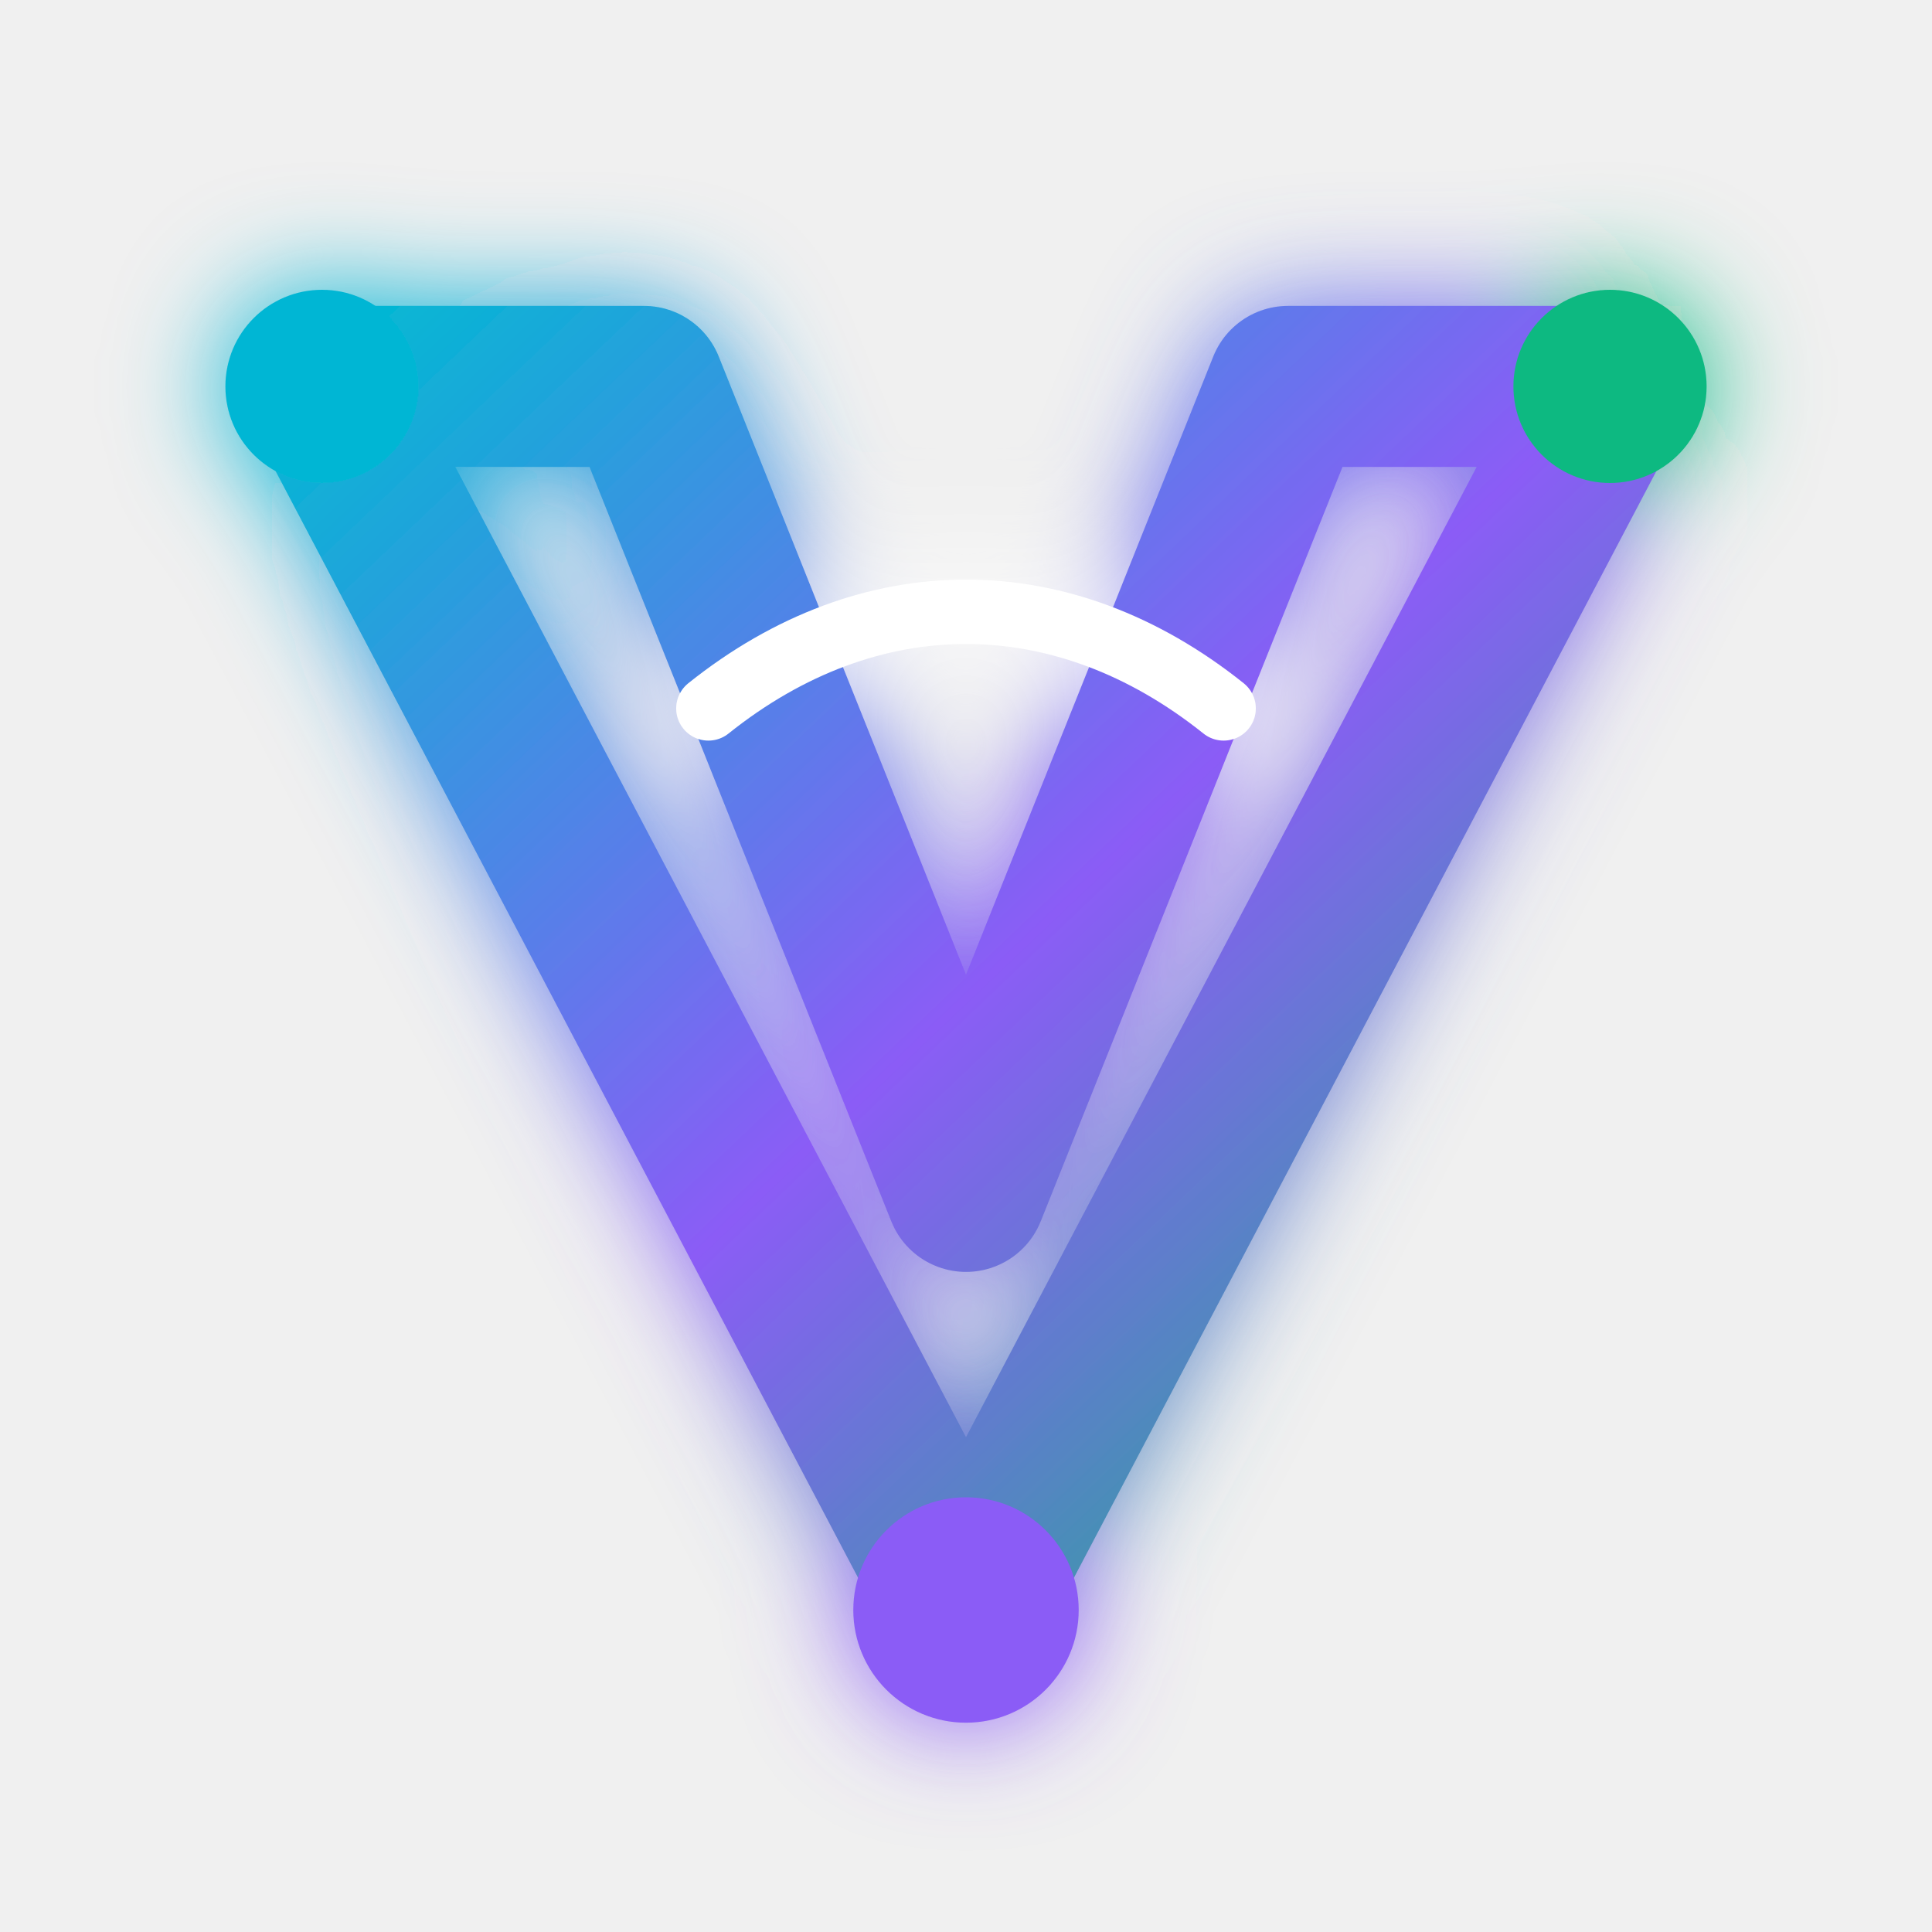
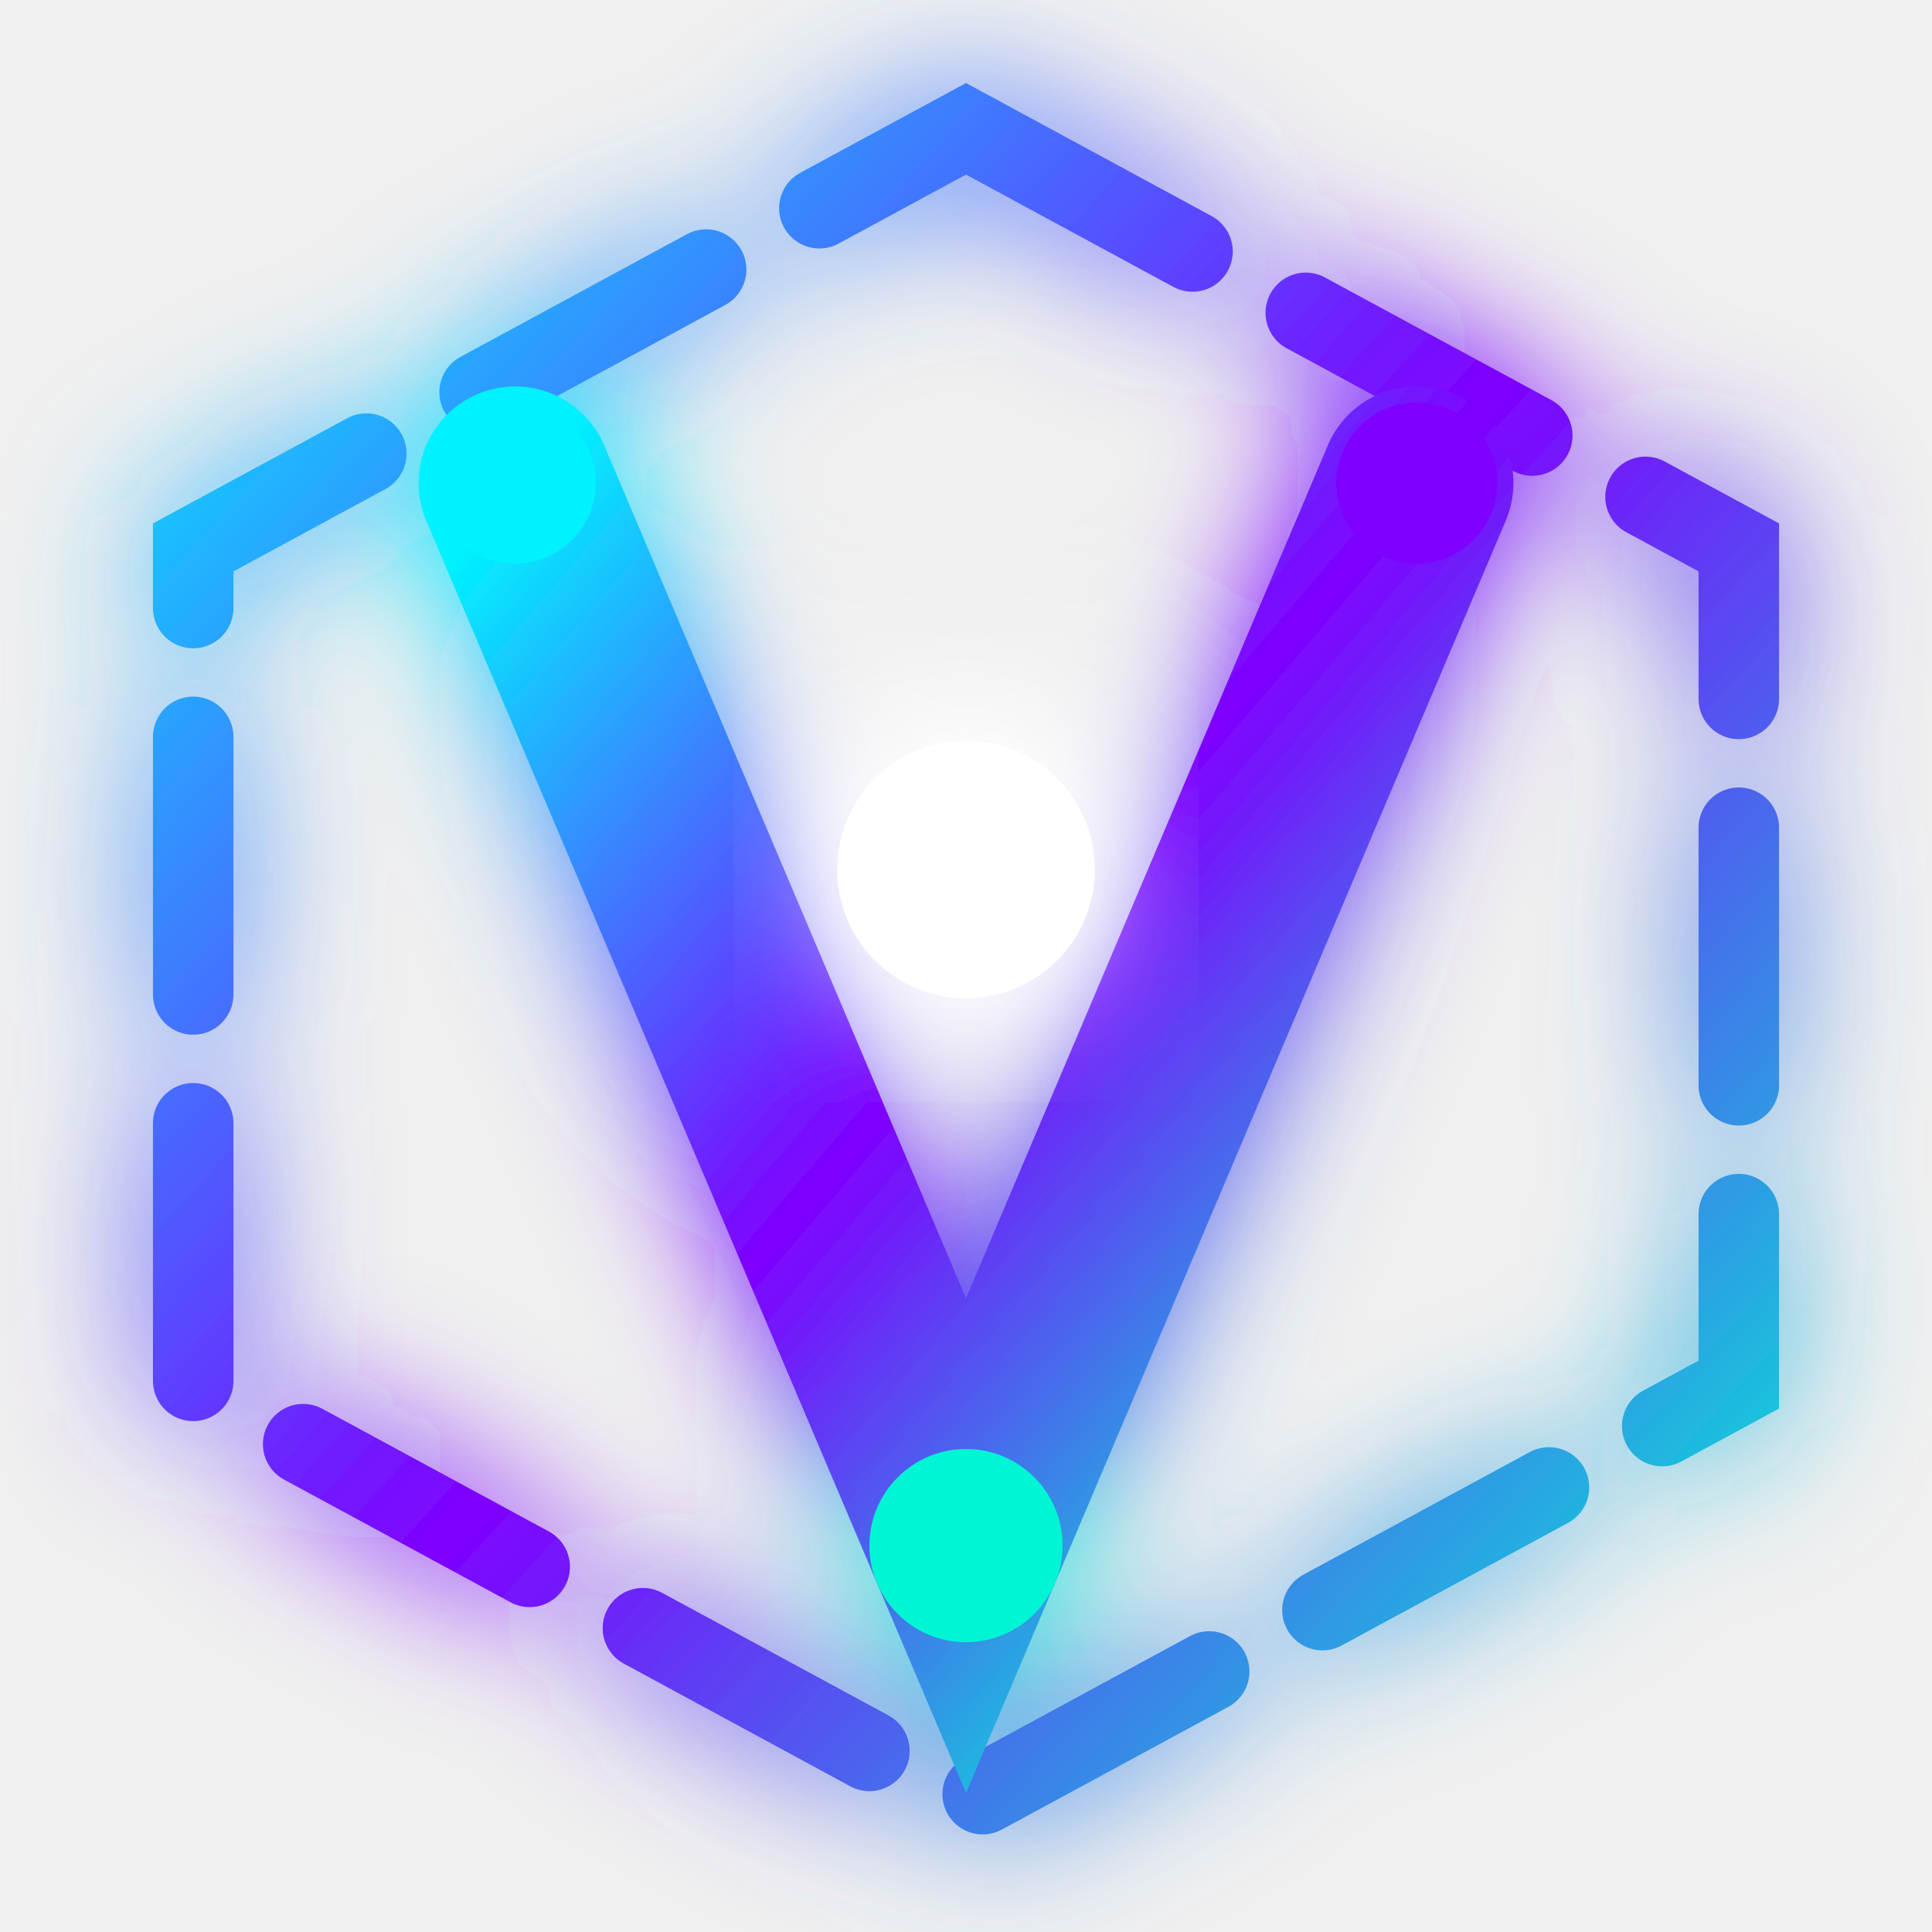
<svg xmlns="http://www.w3.org/2000/svg" viewBox="0 0 120 120" width="120" height="120">
  <defs>
-     <linearGradient id="vendra-edge-grad" x1="0%" y1="0%" x2="100%" y2="100%">
-       <stop offset="0%" stop-color="#06b6d4" />
-       <stop offset="50%" stop-color="#8b5cf6" />
-       <stop offset="100%" stop-color="#10b981" />
+     <linearGradient id="vendra-intense-grad" x1="0%" y1="0%" x2="100%" y2="100%">
+       <stop offset="0%" stop-color="#00f2fe" />
+       <stop offset="50%" stop-color="#7f00ff" />
+       <stop offset="100%" stop-color="#00f5d4" />
    </linearGradient>
-     <filter id="edge-glow" x="-30%" y="-30%" width="160%" height="160%">
-       <feGaussianBlur stdDeviation="3.5" result="blur" />
+     <filter id="intense-glow" x="-40%" y="-40%" width="180%" height="180%">
+       <feGaussianBlur stdDeviation="4.5" result="blur" />
      <feMerge>
        <feMergeNode in="blur" />
        <feMergeNode in="SourceGraphic" />
      </feMerge>
    </filter>
  </defs>
-   <g filter="url(#edge-glow)">
-     <path d="M 20 24 L 60 100 L 100 24 L 80 24 L 60 74 L 40 24 Z" fill="none" stroke="url(#vendra-edge-grad)" stroke-width="10" stroke-linecap="round" stroke-linejoin="round" />
-     <circle cx="20" cy="24" r="6" fill="#06b6d4" />
-     <circle cx="60" cy="100" r="7" fill="#8b5cf6" />
-     <circle cx="100" cy="24" r="6" fill="#10b981" />
-     <path d="M 44 44 C 54 36, 66 36, 76 44" fill="none" stroke="#ffffff" stroke-width="4" stroke-linecap="round" />
+   <g filter="url(#intense-glow)">
+     <polygon points="60,8 108,34 108,86 60,112 12,86 12,34" fill="none" stroke="url(#vendra-intense-grad)" stroke-width="5" stroke-dasharray="16 8" stroke-linecap="round" />
+     <path d="M 32 30 L 60 96 L 88 30" fill="none" stroke="url(#vendra-intense-grad)" stroke-width="12" stroke-linecap="round" stroke-linejoin="miter" stroke-miterlimit="4" />
+     <circle cx="60" cy="54" r="8" fill="#ffffff" filter="url(#intense-glow)" />
+     <circle cx="60" cy="96" r="6" fill="#00f5d4" />
+     <circle cx="32" cy="30" r="5" fill="#00f2fe" />
+     <circle cx="88" cy="30" r="5" fill="#7f00ff" />
  </g>
</svg>
